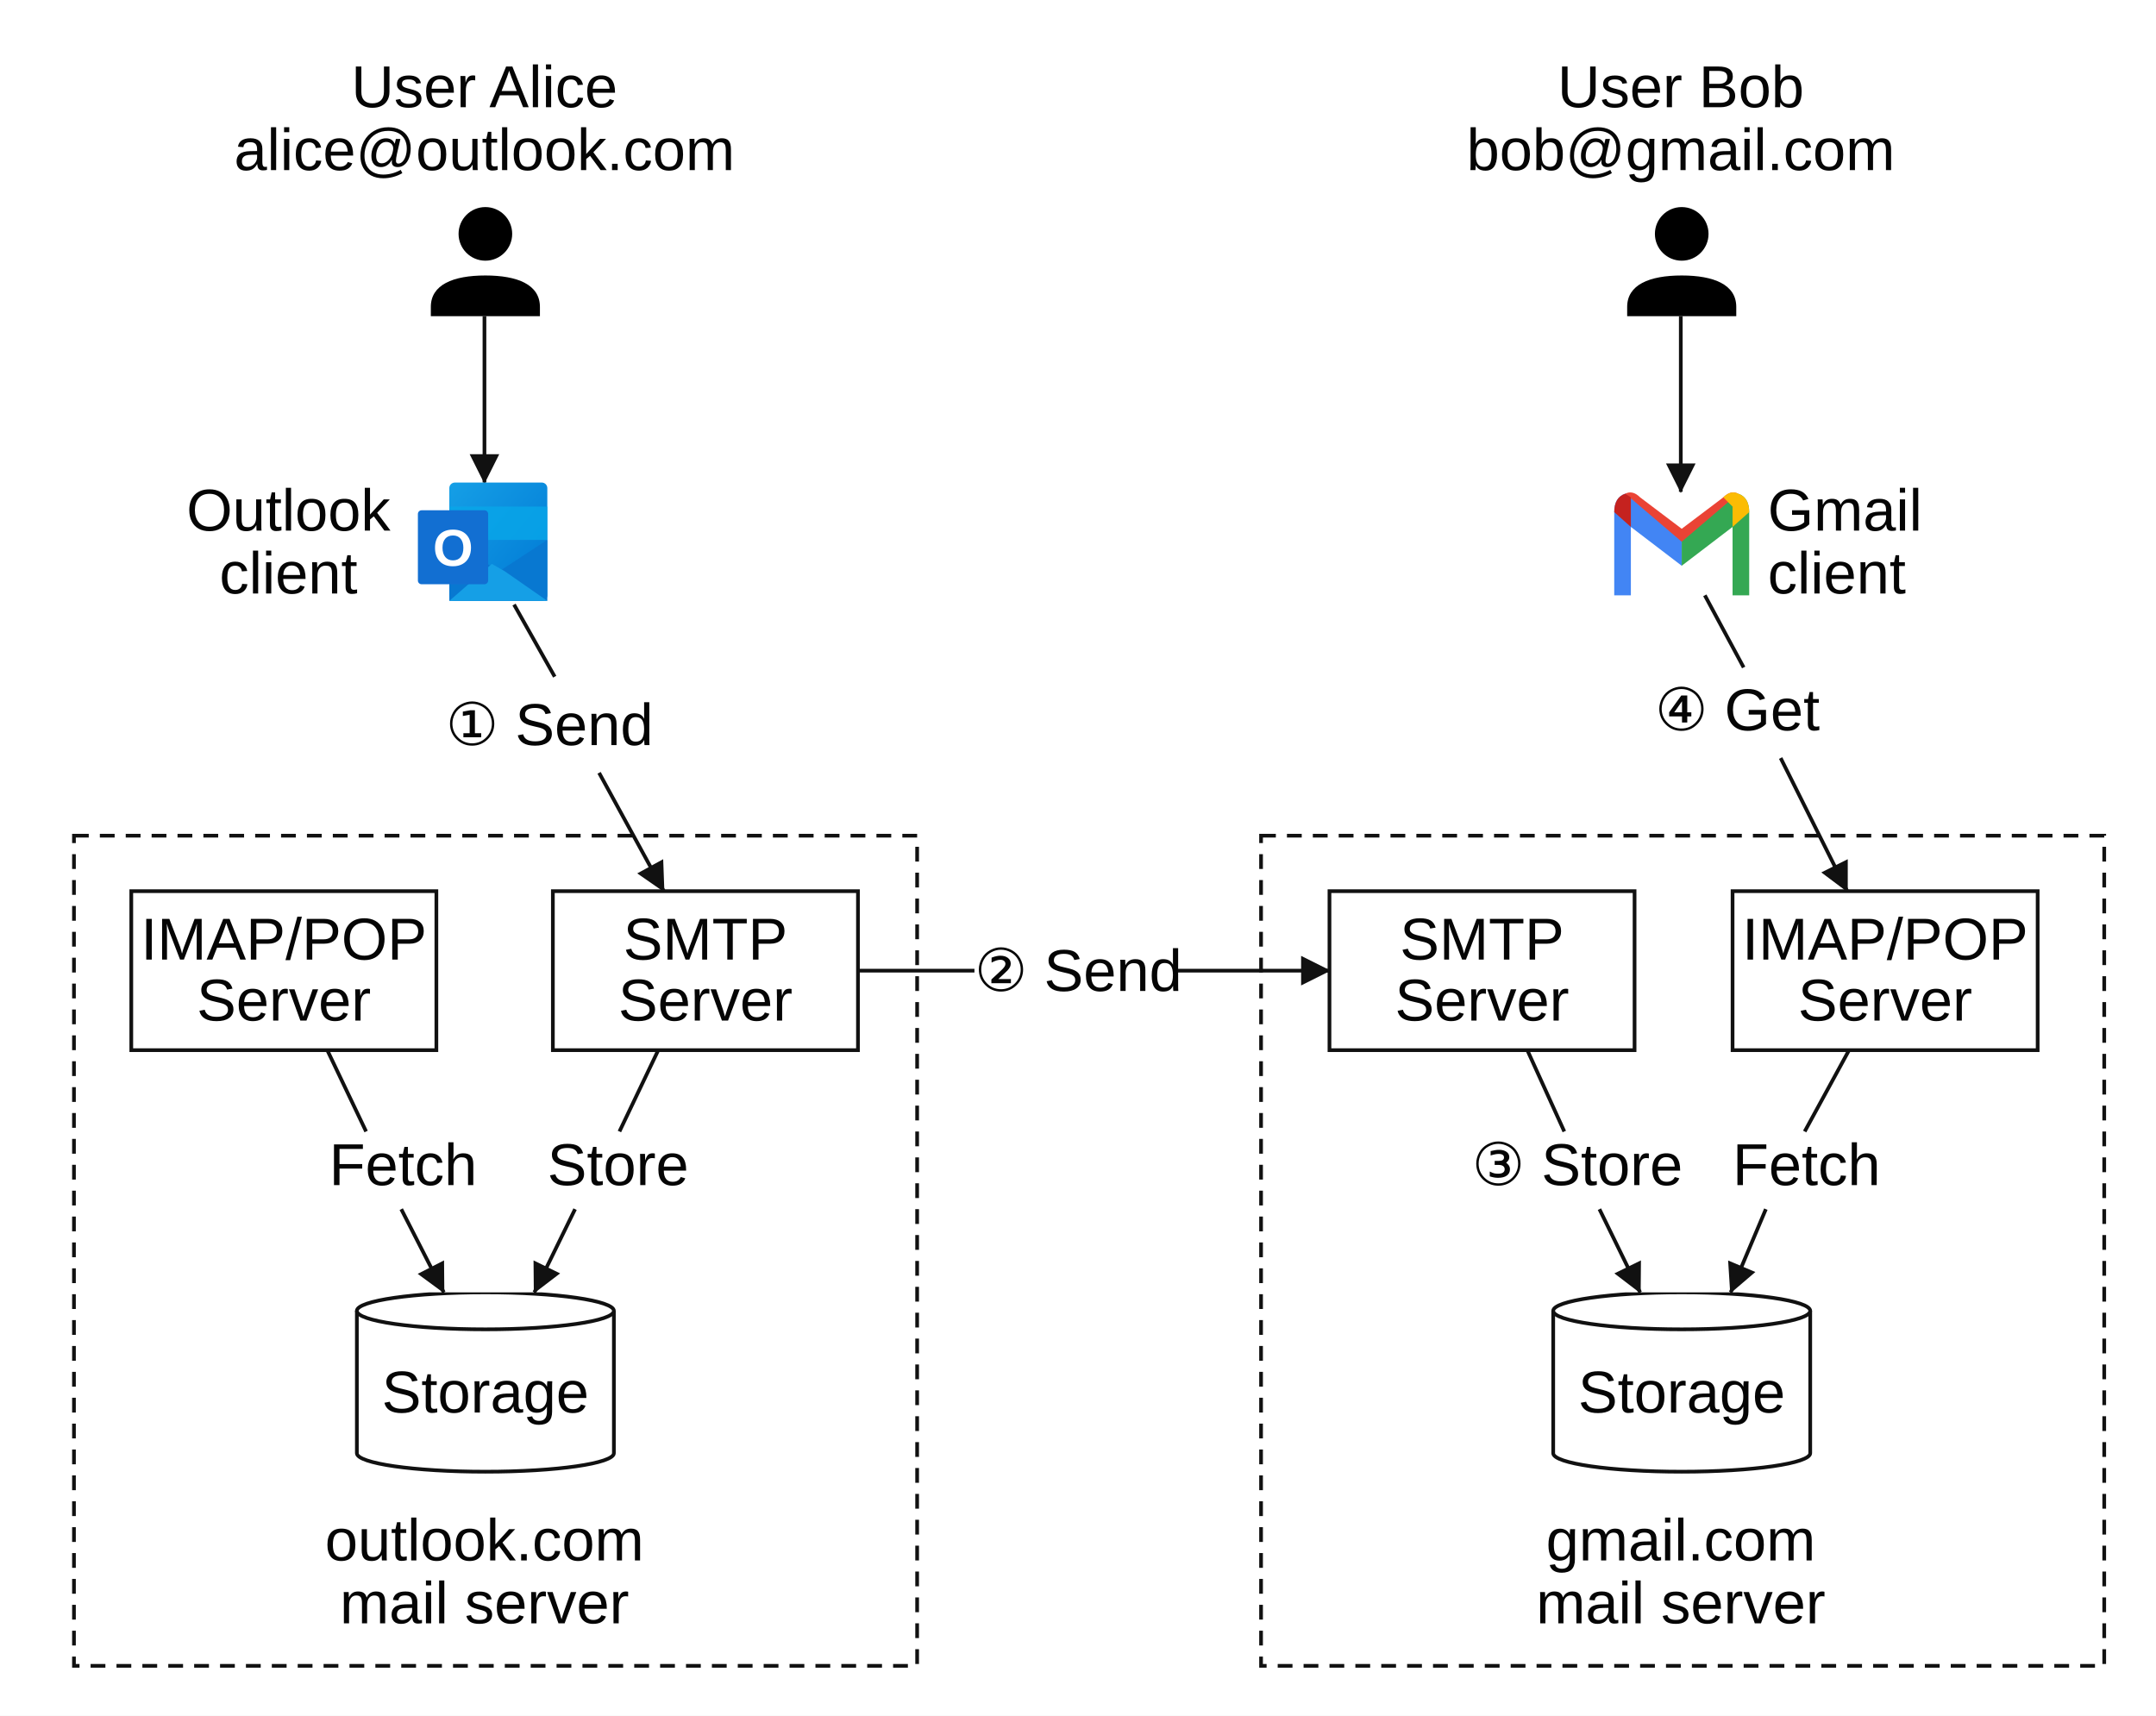
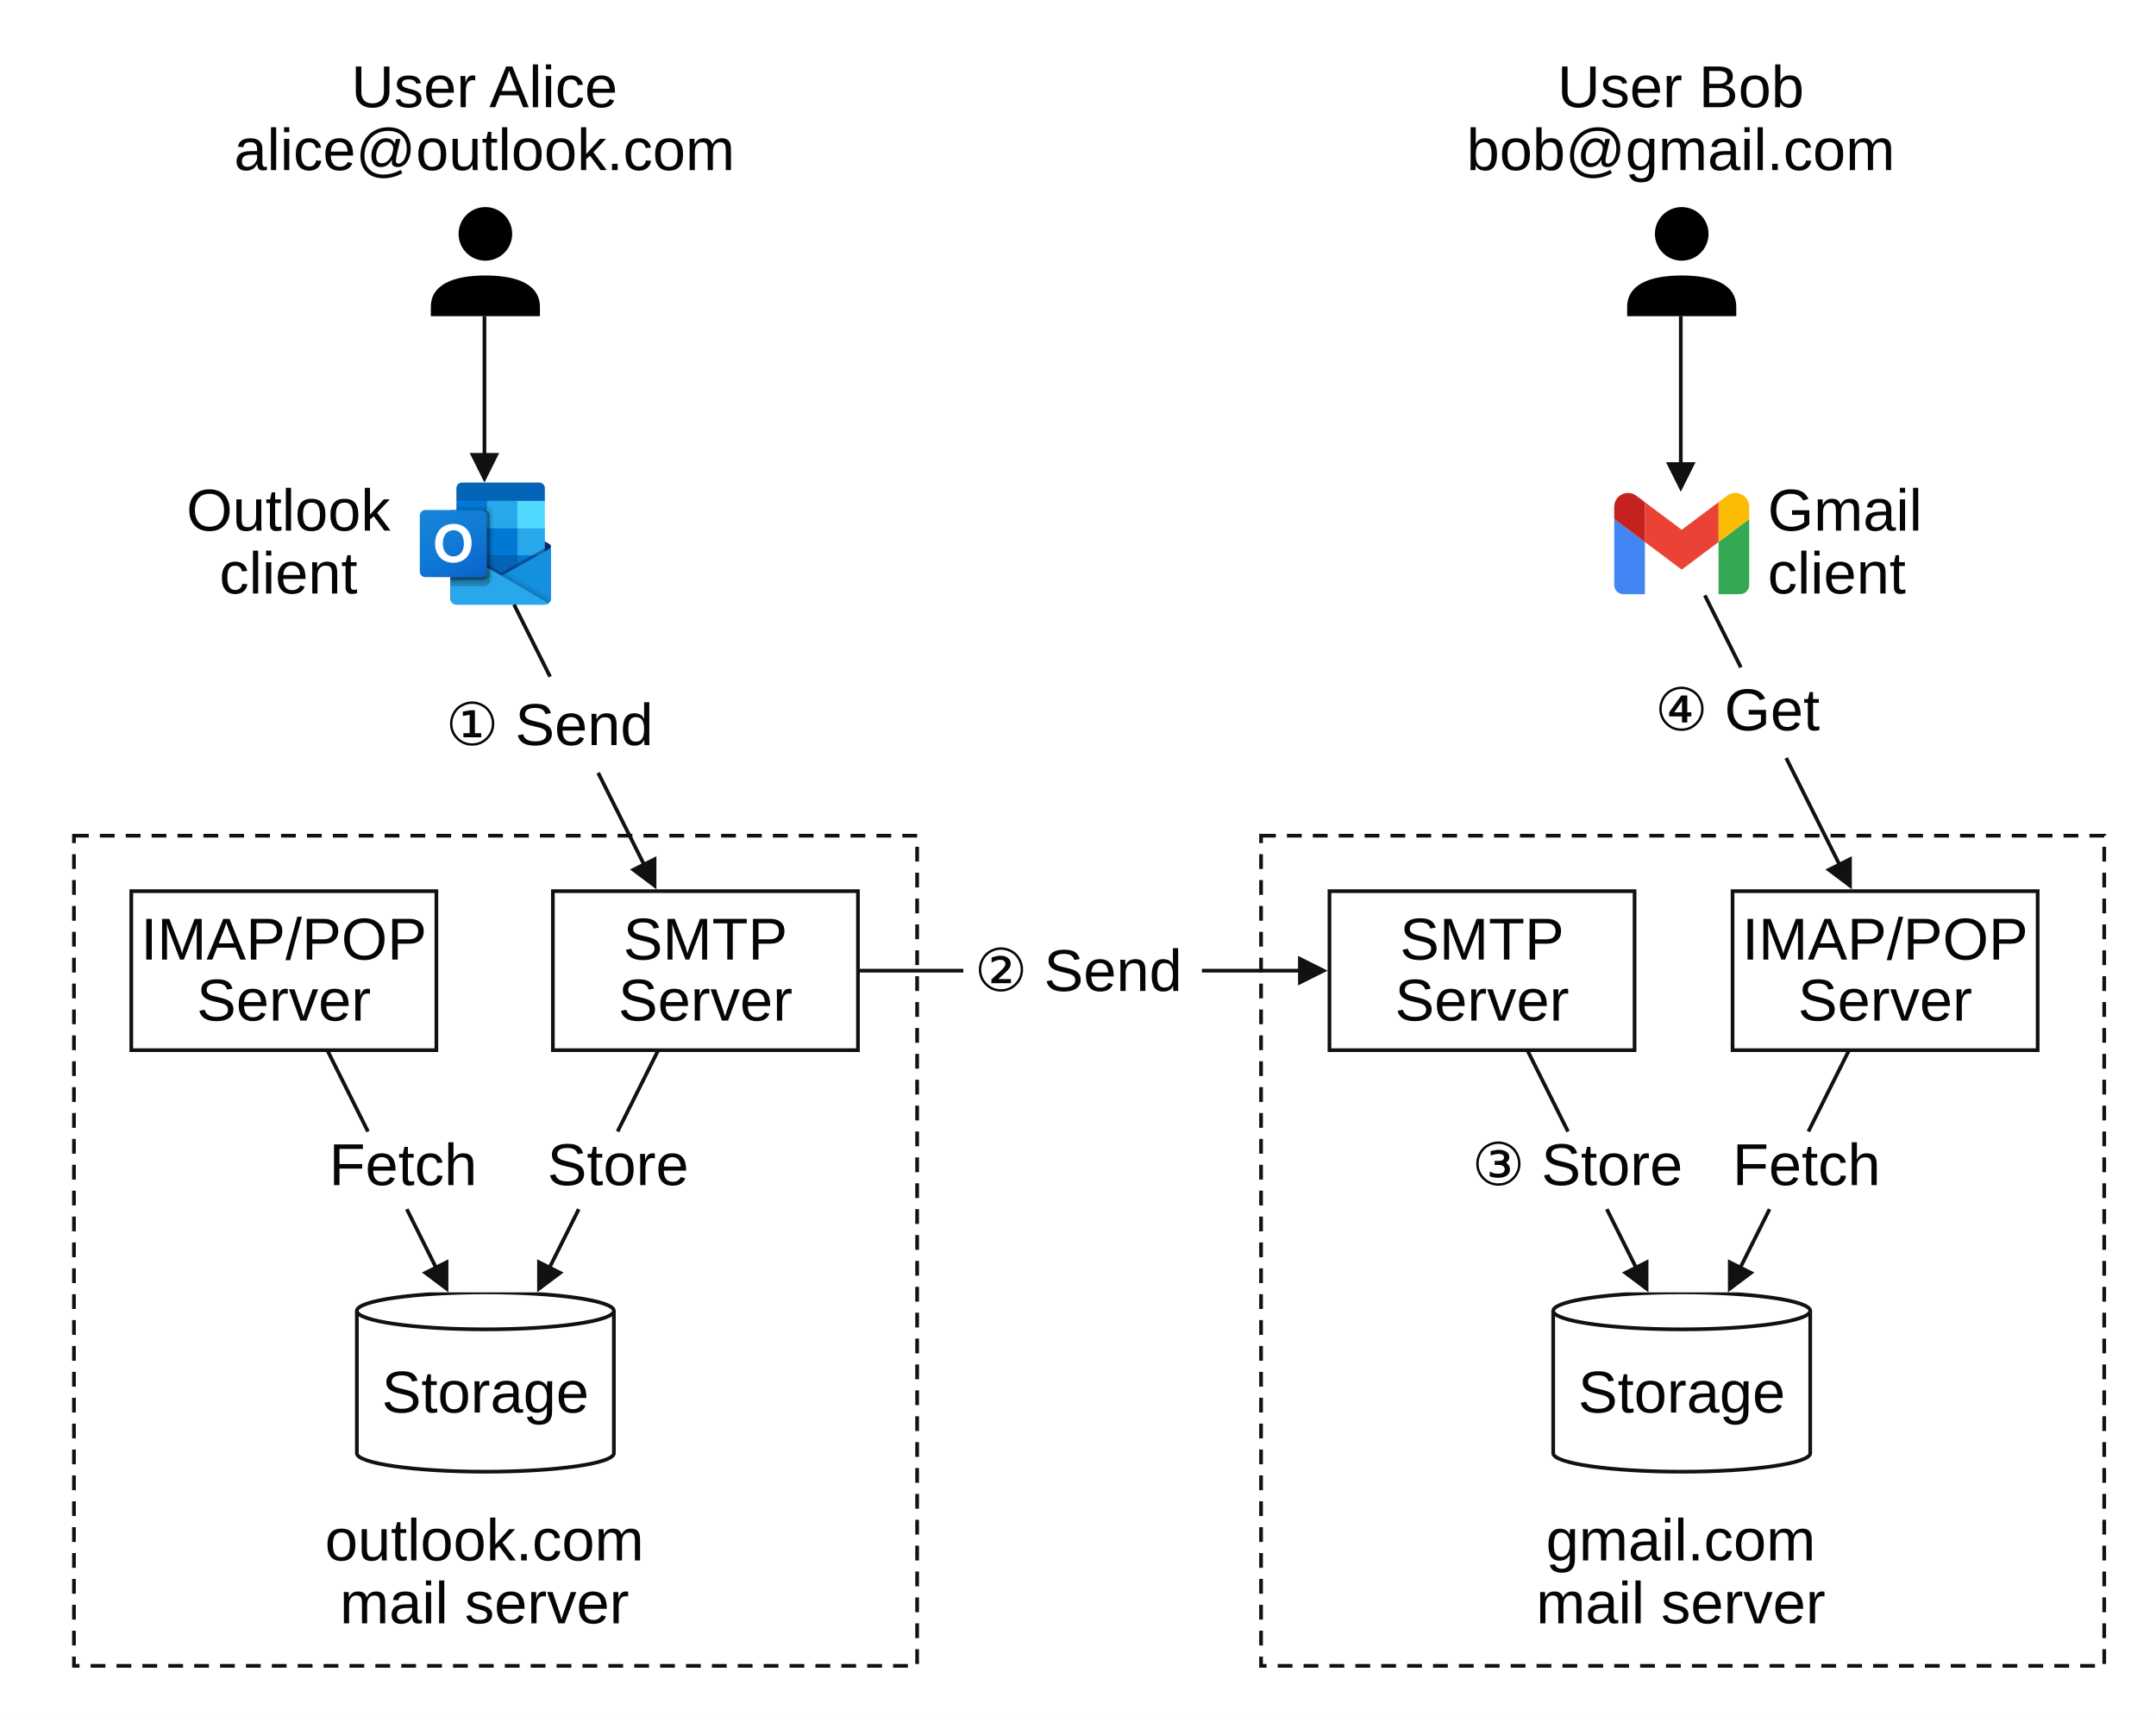
<svg xmlns="http://www.w3.org/2000/svg" width="1166" height="928" viewBox="0 0 1166 928" role="img" aria-labelledby="traditional-mail-title traditional-mail-desc">
  <defs>
    <style>
      .mail-server-frame { fill: none; stroke: #111; stroke-width: 2; stroke-dasharray: 8 6; }
      .service-box { fill: #fff; stroke: #111; stroke-width: 2; }
      .diagram-text { font: 400 32px Arial, Helvetica, sans-serif; fill: #050505; }
      .centered { text-anchor: middle; }
      .line { fill: none; stroke: #111; stroke-width: 2; }
      .connector { fill: none; stroke: #111; stroke-width: 2; marker-end: url(#arrowhead); }
      .storage-shape { fill: #fff; stroke: #111; stroke-width: 2; }
    </style>
-     <marker id="arrowhead" markerWidth="18" markerHeight="16" viewBox="0 -6 12 12" refX="11.5" refY="0" orient="auto" markerUnits="userSpaceOnUse">
-       <path d="M0-6L12 0L0 6Z" fill="#111" />
+     <marker id="arrowhead" markerWidth="16" markerHeight="16" viewBox="0 -8 16 16" refX="14" refY="0" orient="auto" markerUnits="userSpaceOnUse">
+       <path d="M0-8L16 0L0 8Z" fill="#111" />
    </marker>
    <symbol id="person" viewBox="0 0 59 59">
      <circle cx="29.5" cy="14.5" r="14.5" fill="#000" />
      <path d="M0 59V54C0 42 12 37 29.5 37S59 42 59 54V59Z" fill="#000" />
    </symbol>
    <symbol id="storage" viewBox="0 0 141 98">
      <path class="storage-shape" d="M1 10V87A69.5 10 0 0 0 140 87V10" />
      <ellipse class="storage-shape" cx="70.5" cy="10" rx="69.5" ry="10" />
    </symbol>
-     <linearGradient id="outlook-blue" x1="0" y1="0" x2="1" y2="1">
-       <stop offset="0" stop-color="#159fe6" />
-       <stop offset="1" stop-color="#0078d4" />
+     <linearGradient id="outlook-envelope-gradient" gradientUnits="userSpaceOnUse" x1="1128.458" y1="811.083" x2="1128.458" y2="1.998" gradientTransform="matrix(1 0 0 -1 0 1705.333)">
+       <stop offset="0" style="stop-color:#35B8F1" />
+       <stop offset="1" style="stop-color:#28A8EA" />
    </linearGradient>
-     <symbol id="outlook-client-icon" viewBox="0 0 73 66">
-       <rect x="17" width="53" height="64" rx="3" fill="url(#outlook-blue)" />
-       <path d="M17 13H70V31H17Z" fill="#08a6e8" opacity=".8" />
-       <path d="M17 31L44 48L70 31V64H17Z" fill="#0878d1" />
-       <path d="M17 64L40 44L47 48L70 64Z" fill="#159fe6" />
-       <rect y="15" width="38" height="40" rx="2" fill="#126fd2" />
-       <text x="19" y="45" text-anchor="middle" font-family="Arial, Helvetica, sans-serif" font-size="28" font-weight="700" fill="#fff">O</text>
+     <linearGradient id="outlook-tile-gradient" gradientUnits="userSpaceOnUse" x1="162.747" y1="1383.074" x2="774.086" y2="324.259" gradientTransform="matrix(1 0 0 -1 0 1705.333)">
+       <stop offset="0" style="stop-color:#1784D9" />
+       <stop offset="0.5" style="stop-color:#107AD5" />
+       <stop offset="1" style="stop-color:#0A63C9" />
+     </linearGradient>
+     <symbol id="outlook-client-icon" viewBox="0 0 1831.085 1703.335">
+       <path fill="#0A2767" d="M1831.083,894.25c0.1-14.318-7.298-27.644-19.503-35.131h-0.213l-0.767-0.426l-634.492-375.585 c-2.74-1.851-5.583-3.543-8.517-5.067c-24.498-12.639-53.599-12.639-78.098,0c-2.934,1.525-5.777,3.216-8.517,5.067L446.486,858.693 l-0.766,0.426c-19.392,12.059-25.337,37.556-13.278,56.948c3.553,5.714,8.447,10.474,14.257,13.868l634.492,375.585 c2.749,1.835,5.592,3.527,8.517,5.068c24.498,12.639,53.599,12.639,78.098,0c2.925-1.541,5.767-3.232,8.517-5.068l634.492-375.585 C1823.49,922.545,1831.228,908.923,1831.083,894.25z" />
+       <path fill="#0364B8" d="M520.453,643.477h416.38v381.674h-416.38V643.477z M1745.917,255.5V80.908 c1-43.652-33.552-79.862-77.203-80.908H588.204C544.552,1.046,510,37.256,511,80.908V255.5l638.75,170.333L1745.917,255.5z" />
+       <path fill="#0078D4" d="M511,255.5h425.833v383.25H511V255.5z" />
+       <path fill="#28A8EA" d="M1362.667,255.5H936.833v383.25L1362.667,1022h383.25V638.75L1362.667,255.5z" />
+       <path fill="#0078D4" d="M936.833,638.75h425.833V1022H936.833V638.75z" />
+       <path fill="#0364B8" d="M936.833,1022h425.833v383.25H936.833V1022z" />
+       <path fill="#14447D" d="M520.453,1025.151h416.38v346.969h-416.38V1025.151z" />
+       <path fill="#0078D4" d="M1362.667,1022h383.25v383.25h-383.25V1022z" />
+       <path fill="url(#outlook-envelope-gradient)" d="M1811.58,927.593l-0.809,0.426l-634.492,356.848c-2.768,1.703-5.578,3.321-8.517,4.769 c-10.777,5.132-22.481,8.029-34.407,8.517l-34.663-20.27c-2.929-1.47-5.773-3.105-8.517-4.897L447.167,906.003h-0.298 l-21.036-11.753v722.384c0.328,48.196,39.653,87.006,87.849,86.7h1230.914c0.724,0,1.363-0.341,2.129-0.341 c10.18-0.651,20.216-2.745,29.808-6.217c4.145-1.756,8.146-3.835,11.966-6.217c2.853-1.618,7.75-5.152,7.75-5.152 c21.814-16.142,34.726-41.635,34.833-68.772V894.25C1831.068,908.067,1823.616,920.807,1811.58,927.593z" />
+       <path opacity="0.5" fill="#0A2767" d="M1797.017,891.397v44.287l-663.448,456.791L446.699,906.301 c0-0.235-0.191-0.426-0.426-0.426l0,0l-63.023-37.899v-31.938l25.976-0.426l54.932,31.512l1.277,0.426l4.684,2.981 c0,0,645.563,368.346,647.267,369.197l24.698,14.478c2.129-0.852,4.258-1.703,6.813-2.555 c1.278-0.852,640.879-360.681,640.879-360.681L1797.017,891.397z" />
+       <path fill="#1490DF" d="M1811.58,927.593l-0.809,0.468l-634.492,356.848c-2.768,1.703-5.578,3.321-8.517,4.769 c-24.641,12.038-53.457,12.038-78.098,0c-2.918-1.445-5.76-3.037-8.517-4.769L446.657,928.061l-0.766-0.468 c-12.25-6.642-19.93-19.409-20.057-33.343v722.384c0.305,48.188,39.616,87.004,87.803,86.7c0.001,0,0.002,0,0.004,0h1229.636 c48.188,0.307,87.5-38.509,87.807-86.696c0-0.001,0-0.002,0-0.004V894.25C1831.068,908.067,1823.616,920.807,1811.58,927.593z" />
+       <path opacity="0.1" d="M1185.52,1279.629l-9.496,5.323c-2.752,1.752-5.595,3.359-8.517,4.812 c-10.462,5.135-21.838,8.146-33.47,8.857l241.405,285.479l421.107,101.476c11.539-8.716,20.717-20.178,26.7-33.343L1185.52,1279.629 z" />
+       <path opacity="0.05" d="M1228.529,1255.442l-52.505,29.51c-2.752,1.752-5.595,3.359-8.517,4.812 c-10.462,5.135-21.838,8.146-33.47,8.857l113.101,311.838l549.538,74.989c21.649-16.254,34.394-41.743,34.407-68.815v-9.326 L1228.529,1255.442z" />
+       <path fill="#28A8EA" d="M514.833,1703.333h1228.316c18.901,0.096,37.335-5.874,52.59-17.033l-697.089-408.331 c-2.929-1.47-5.773-3.105-8.517-4.897L447.125,906.088h-0.298l-20.993-11.838v719.914 C425.786,1663.364,465.632,1703.286,514.833,1703.333C514.832,1703.333,514.832,1703.333,514.833,1703.333z" />
+       <path opacity="0.1" d="M1022,418.722v908.303c-0.076,31.846-19.44,60.471-48.971,72.392 c-9.148,3.931-19,5.96-28.957,5.962H425.833V383.25H511v-42.583h433.073C987.092,340.83,1021.907,375.702,1022,418.722z" />
+       <path opacity="0.2" d="M979.417,461.305v908.302c0.107,10.287-2.074,20.469-6.388,29.808 c-11.826,29.149-40.083,48.273-71.54,48.417H425.833V383.25h475.656c12.356-0.124,24.533,2.958,35.344,8.943 C962.937,405.344,979.407,432.076,979.417,461.305z" />
+       <path opacity="0.2" d="M979.417,461.305v823.136c-0.208,43-34.928,77.853-77.927,78.225H425.833V383.25 h475.656c12.356-0.124,24.533,2.958,35.344,8.943C962.937,405.344,979.407,432.076,979.417,461.305z" />
+       <path opacity="0.2" d="M936.833,461.305v823.136c-0.046,43.067-34.861,78.015-77.927,78.225H425.833 V383.25h433.072c43.062,0.023,77.951,34.951,77.927,78.013C936.833,461.277,936.833,461.291,936.833,461.305z" />
+       <path fill="url(#outlook-tile-gradient)" d="M78.055,383.25h780.723c43.109,0,78.055,34.947,78.055,78.055v780.723 c0,43.109-34.946,78.055-78.055,78.055H78.055c-43.109,0-78.055-34.947-78.055-78.055V461.305 C0,418.197,34.947,383.25,78.055,383.25z" />
+       <path fill="#FFFFFF" d="M243.96,710.631c19.238-40.988,50.29-75.289,89.17-98.495c43.057-24.651,92.081-36.94,141.675-35.515 c45.965-0.997,91.321,10.655,131.114,33.683c37.414,22.312,67.547,55.004,86.742,94.109c20.904,43.09,31.322,90.512,30.405,138.396 c1.013,50.043-9.706,99.628-31.299,144.783c-19.652,40.503-50.741,74.36-89.425,97.388c-41.327,23.734-88.367,35.692-136.011,34.578 c-46.947,1.133-93.303-10.651-134.01-34.067c-37.738-22.341-68.249-55.07-87.892-94.28c-21.028-42.467-31.57-89.355-30.745-136.735 C212.808,804.859,223.158,755.686,243.96,710.631z M339.006,941.858c10.257,25.912,27.651,48.385,50.163,64.812 c22.93,16.026,50.387,24.294,78.353,23.591c29.783,1.178,59.14-7.372,83.634-24.358c22.227-16.375,39.164-38.909,48.715-64.812 c10.677-28.928,15.946-59.572,15.543-90.404c0.33-31.127-4.623-62.084-14.649-91.554c-8.855-26.607-25.246-50.069-47.182-67.537 c-23.88-17.79-53.158-26.813-82.91-25.55c-28.572-0.74-56.644,7.593-80.184,23.804c-22.893,16.496-40.617,39.168-51.1,65.365 c-23.255,60.049-23.376,126.595-0.341,186.728L339.006,941.858z" />
+       <path fill="#50D9FF" d="M1362.667,255.5h383.25v383.25h-383.25V255.5z" />
    </symbol>
-     <symbol id="gmail-client-icon" viewBox="0 0 73 56">
-       <path d="M0 11Q0 3 6 1L36.5 25V40L9 19V56H0Z" fill="#4285f4" />
-       <path d="M73 11Q73 3 67 1L36.5 25V40L64 19V56H73Z" fill="#34a853" />
-       <path d="M6 1Q10-1 14 3L36.5 20L59 3Q63-1 67 1L36.5 27Z" fill="#ea4335" />
-       <path d="M59 3Q63-1 67 1Q73 3 73 11L64 19V8Z" fill="#fbbc04" />
-       <path d="M0 11Q0 3 6 1L9 3V19Z" fill="#c5221f" />
+     <symbol id="gmail-client-icon" viewBox="52 42 88 66">
+       <path fill="#4285f4" d="M58 108h14V74L52 59v43c0 3.32 2.69 6 6 6" />
+       <path fill="#34a853" d="M120 108h14c3.32 0 6-2.69 6-6V59l-20 15" />
+       <path fill="#fbbc04" d="M120 48v26l20-15v-8c0-7.42-8.47-11.65-14.4-7.2" />
+       <path fill="#ea4335" d="M72 74V48l24 18 24-18v26L96 92" />
+       <path fill="#c5221f" d="M52 51v8l20 15V48l-5.6-4.2c-5.94-4.45-14.4-.22-14.4 7.2" />
    </symbol>
  </defs>
  <rect id="background" width="1166" height="928" fill="#fff" />
  <g id="mail-users">
    <text class="diagram-text centered" x="262" y="58">User Alice</text>
    <text class="diagram-text centered" x="262" y="92">alice@outlook.com</text>
    <use href="#person" x="233" y="112" width="59" height="59" />
    <text class="diagram-text centered" x="909" y="58">User Bob</text>
    <text class="diagram-text centered" x="909" y="92">bob@gmail.com</text>
    <use href="#person" x="880" y="112" width="59" height="59" />
  </g>
  <g id="mail-clients">
-     <path id="alice-client-connector" class="connector" d="M262 171V261" />
+     <path id="alice-client-connector" class="connector" d="M262 171V259" />
    <text class="diagram-text centered" x="156" y="287">Outlook</text>
    <text class="diagram-text centered" x="156" y="321">client</text>
    <use href="#outlook-client-icon" x="226" y="261" width="73" height="66" />
-     <path id="bob-client-connector" class="connector" d="M909 171V266" />
+     <path id="bob-client-connector" class="connector" d="M909 171V264" />
    <use href="#gmail-client-icon" x="873" y="266" width="73" height="56" />
    <text class="diagram-text" x="956" y="287">Gmail</text>
    <text class="diagram-text" x="956" y="321">client</text>
  </g>
  <g id="client-server-actions">
-     <path id="send-label-leader" class="line" d="M278 327L300 366" />
+     <path id="send-label-leader" class="line" d="M278 327L297.5 366" />
    <text class="diagram-text" x="241" y="403">① Send</text>
-     <path id="send-to-outlook-smtp" class="connector" d="M324 418L359 482" />
-     <path id="get-label-leader" class="line" d="M922 322L943 361" />
+     <path id="send-to-outlook-smtp" class="connector" d="M323.5 418L354.106 479.211" />
+     <path id="get-label-leader" class="line" d="M922 322L941.5 361" />
    <text class="diagram-text" x="895" y="395">④ Get</text>
-     <path id="get-from-gmail-imap" class="connector" d="M963 410L999 482" />
+     <path id="get-from-gmail-imap" class="connector" d="M966 410L1000.606 479.211" />
  </g>
  <g id="domain-mail-servers">
    <rect id="outlook-mail-server-frame" class="mail-server-frame" x="40" y="452" width="456" height="449" />
    <rect id="gmail-mail-server-frame" class="mail-server-frame" x="682" y="452" width="456" height="449" />
    <rect class="service-box" x="71" y="482" width="165" height="86" />
    <text class="diagram-text centered" x="153.5" y="519">IMAP/POP</text>
    <text class="diagram-text centered" x="153.5" y="552">Server</text>
    <rect class="service-box" x="299" y="482" width="165" height="86" />
    <text class="diagram-text centered" x="381.5" y="519">SMTP</text>
    <text class="diagram-text centered" x="381.5" y="552">Server</text>
    <rect class="service-box" x="719" y="482" width="165" height="86" />
    <text class="diagram-text centered" x="801.5" y="519">SMTP</text>
    <text class="diagram-text centered" x="801.5" y="552">Server</text>
    <rect class="service-box" x="937" y="482" width="165" height="86" />
    <text class="diagram-text centered" x="1019.5" y="519">IMAP/POP</text>
    <text class="diagram-text centered" x="1019.5" y="552">Server</text>
  </g>
  <g id="cross-domain-send">
-     <path class="line" d="M464 525H527" />
+     <path class="line" d="M464 525H521" />
    <text class="diagram-text" x="527" y="536">② Send</text>
-     <path id="outlook-to-gmail-smtp" class="connector" d="M637 525H719" />
+     <path id="outlook-to-gmail-smtp" class="connector" d="M650 525H716" />
  </g>
  <g id="storage-actions">
-     <path class="line" d="M177 568L198 612" />
+     <path id="outlook-fetch-storage-leader" class="line" d="M177 568L199 612" />
    <text class="diagram-text" x="178" y="641" font-size="24">Fetch</text>
-     <path id="outlook-fetch-storage" class="connector" d="M217 654L240 699" />
-     <path class="line" d="M356 568L335 612" />
+     <path id="outlook-fetch-storage" class="connector" d="M220 654L241.606 697.211" />
+     <path id="outlook-store-storage-leader" class="line" d="M356 568L334 612" />
    <text class="diagram-text" x="296" y="641" font-size="24">Store</text>
-     <path id="outlook-store-storage" class="connector" d="M311 654L289 699" />
-     <path class="line" d="M826 568L846 612" />
+     <path id="outlook-store-storage" class="connector" d="M313 654L291.394 697.211" />
+     <path id="gmail-store-storage-leader" class="line" d="M826 568L848 612" />
    <text class="diagram-text" x="796" y="641">③ Store</text>
-     <path id="gmail-store-storage" class="connector" d="M865 654L887 699" />
-     <path class="line" d="M1000 568L976 612" />
+     <path id="gmail-store-storage" class="connector" d="M869 654L890.606 697.211" />
+     <path id="gmail-fetch-storage-leader" class="line" d="M1000 568L978 612" />
    <text class="diagram-text" x="937" y="641" font-size="24">Fetch</text>
-     <path id="gmail-fetch-storage" class="connector" d="M955 654L936 699" />
+     <path id="gmail-fetch-storage" class="connector" d="M957 654L935.394 697.211" />
  </g>
  <g id="mail-storage">
    <use href="#storage" x="192" y="699" width="141" height="98" />
    <text class="diagram-text centered" x="262.5" y="764">Storage</text>
    <text class="diagram-text centered" x="262" y="844">outlook.com</text>
    <text class="diagram-text centered" x="262" y="878">mail server</text>
    <use href="#storage" x="839" y="699" width="141" height="98" />
    <text class="diagram-text centered" x="909.5" y="764">Storage</text>
    <text class="diagram-text centered" x="909" y="844">gmail.com</text>
    <text class="diagram-text centered" x="909" y="878">mail server</text>
  </g>
</svg>
